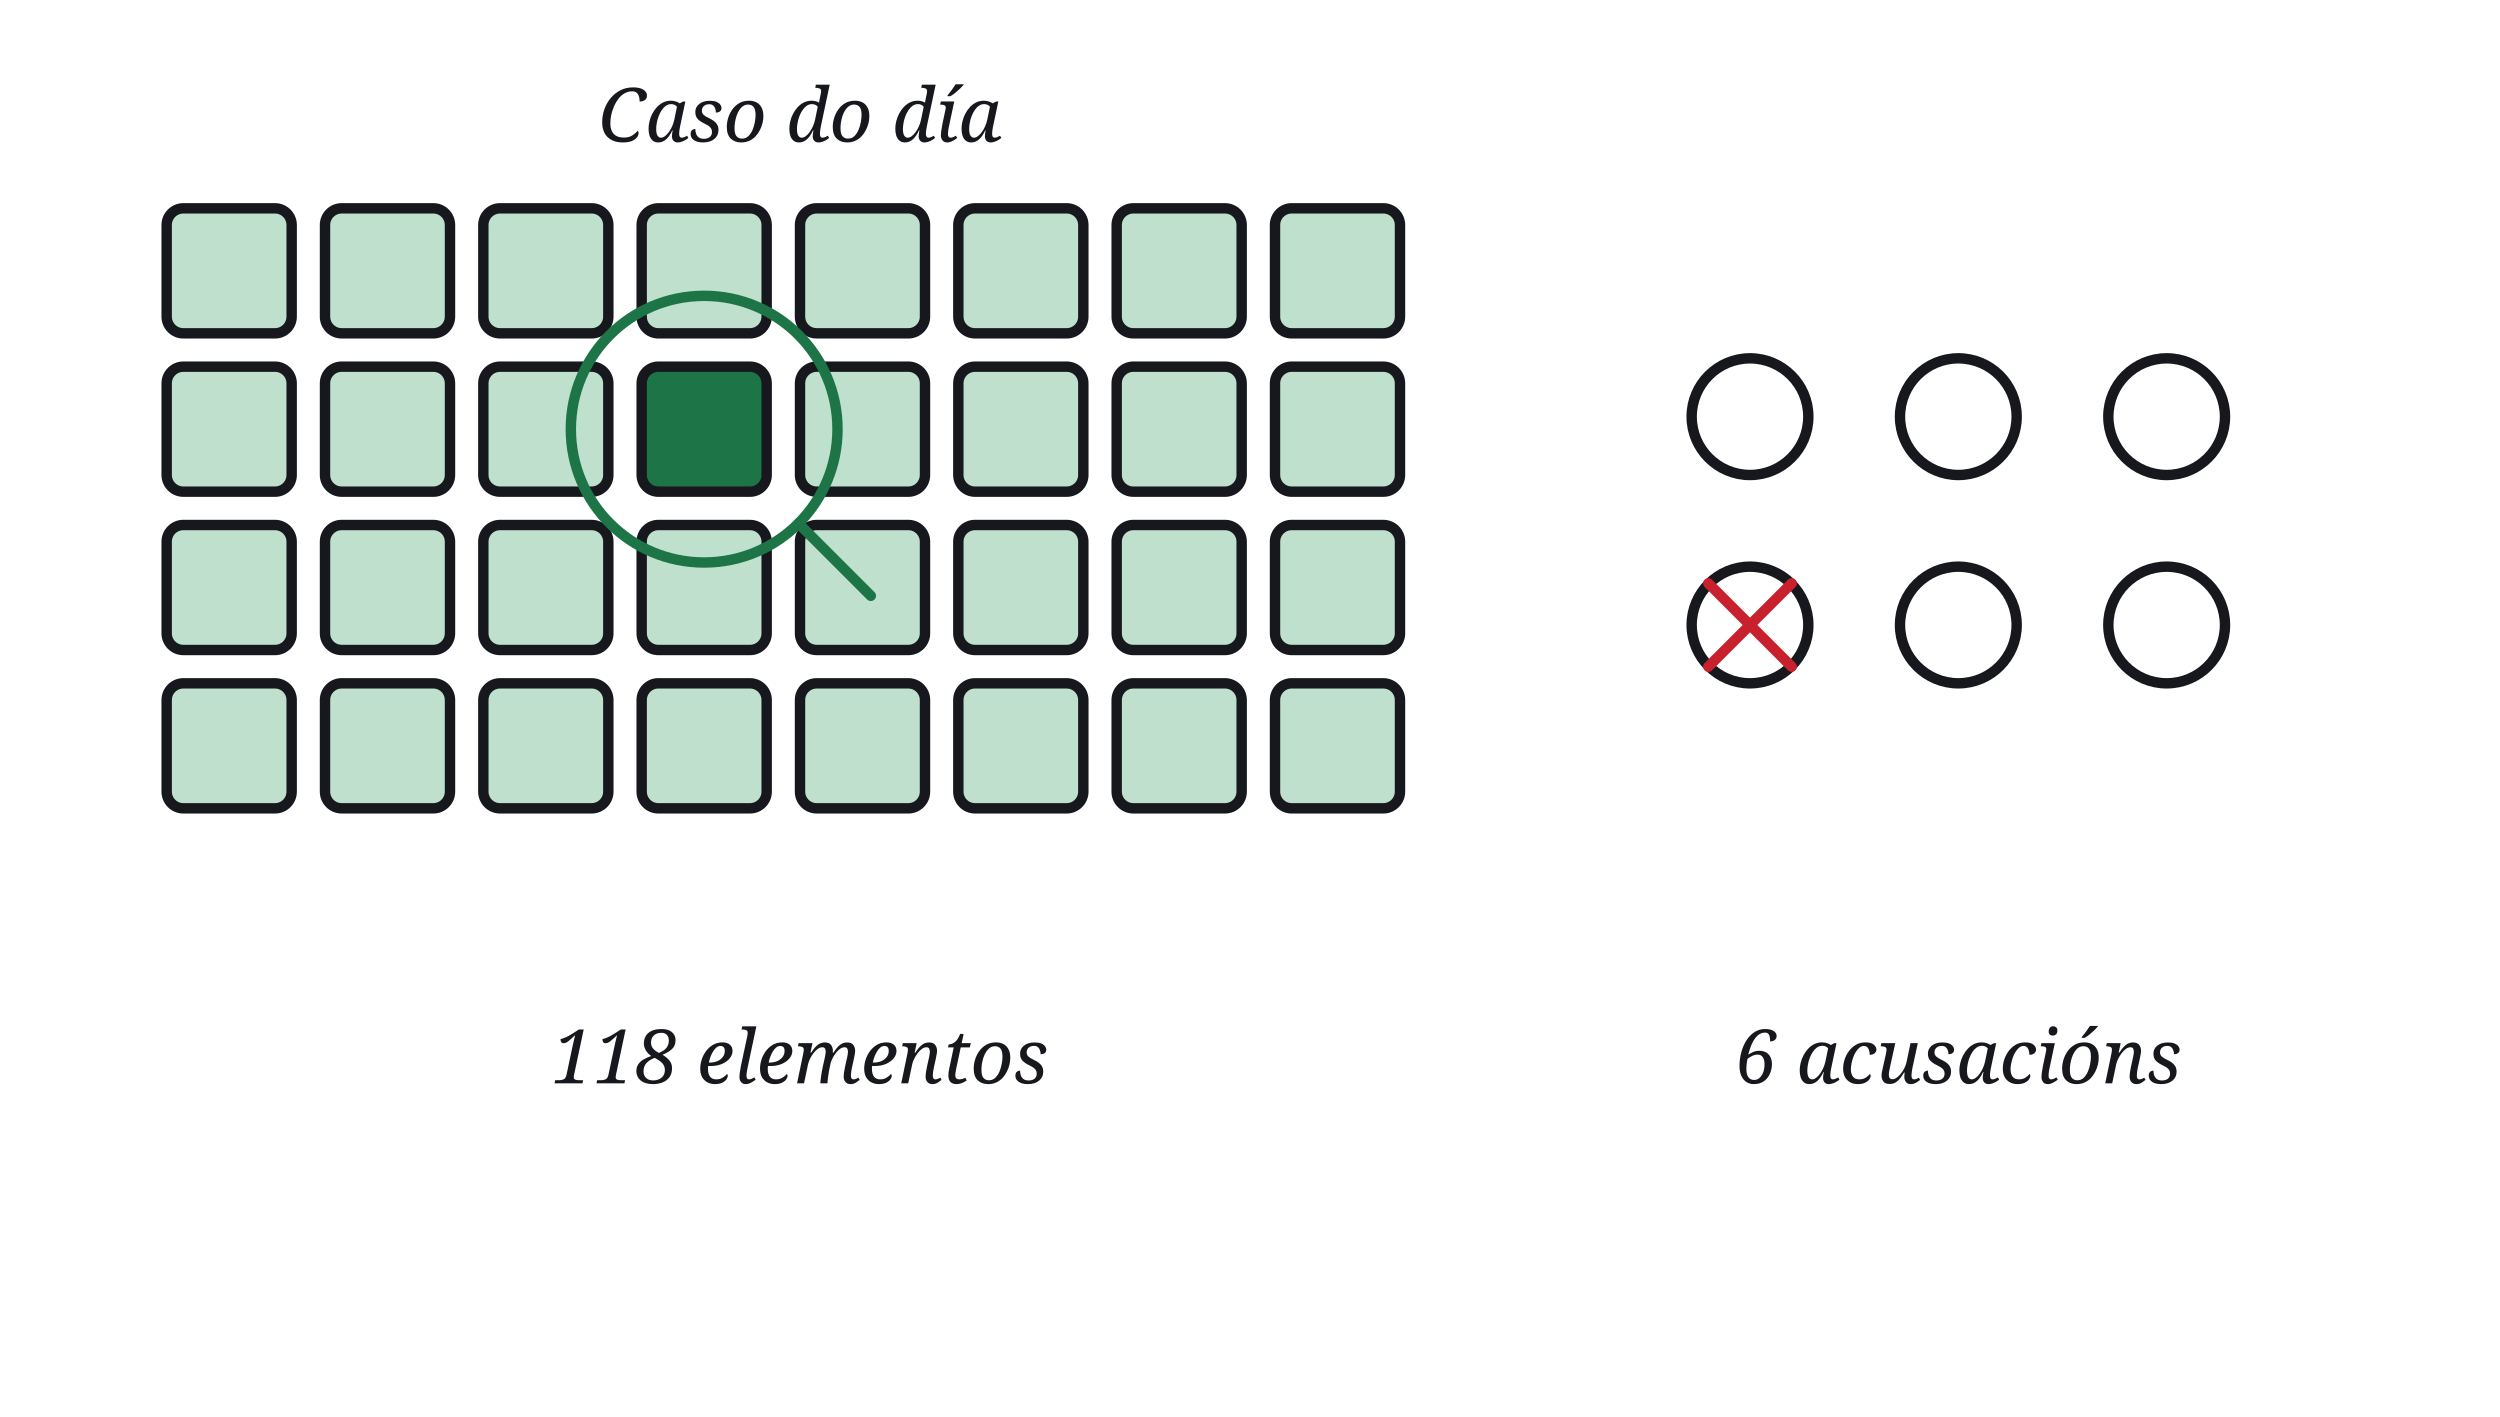
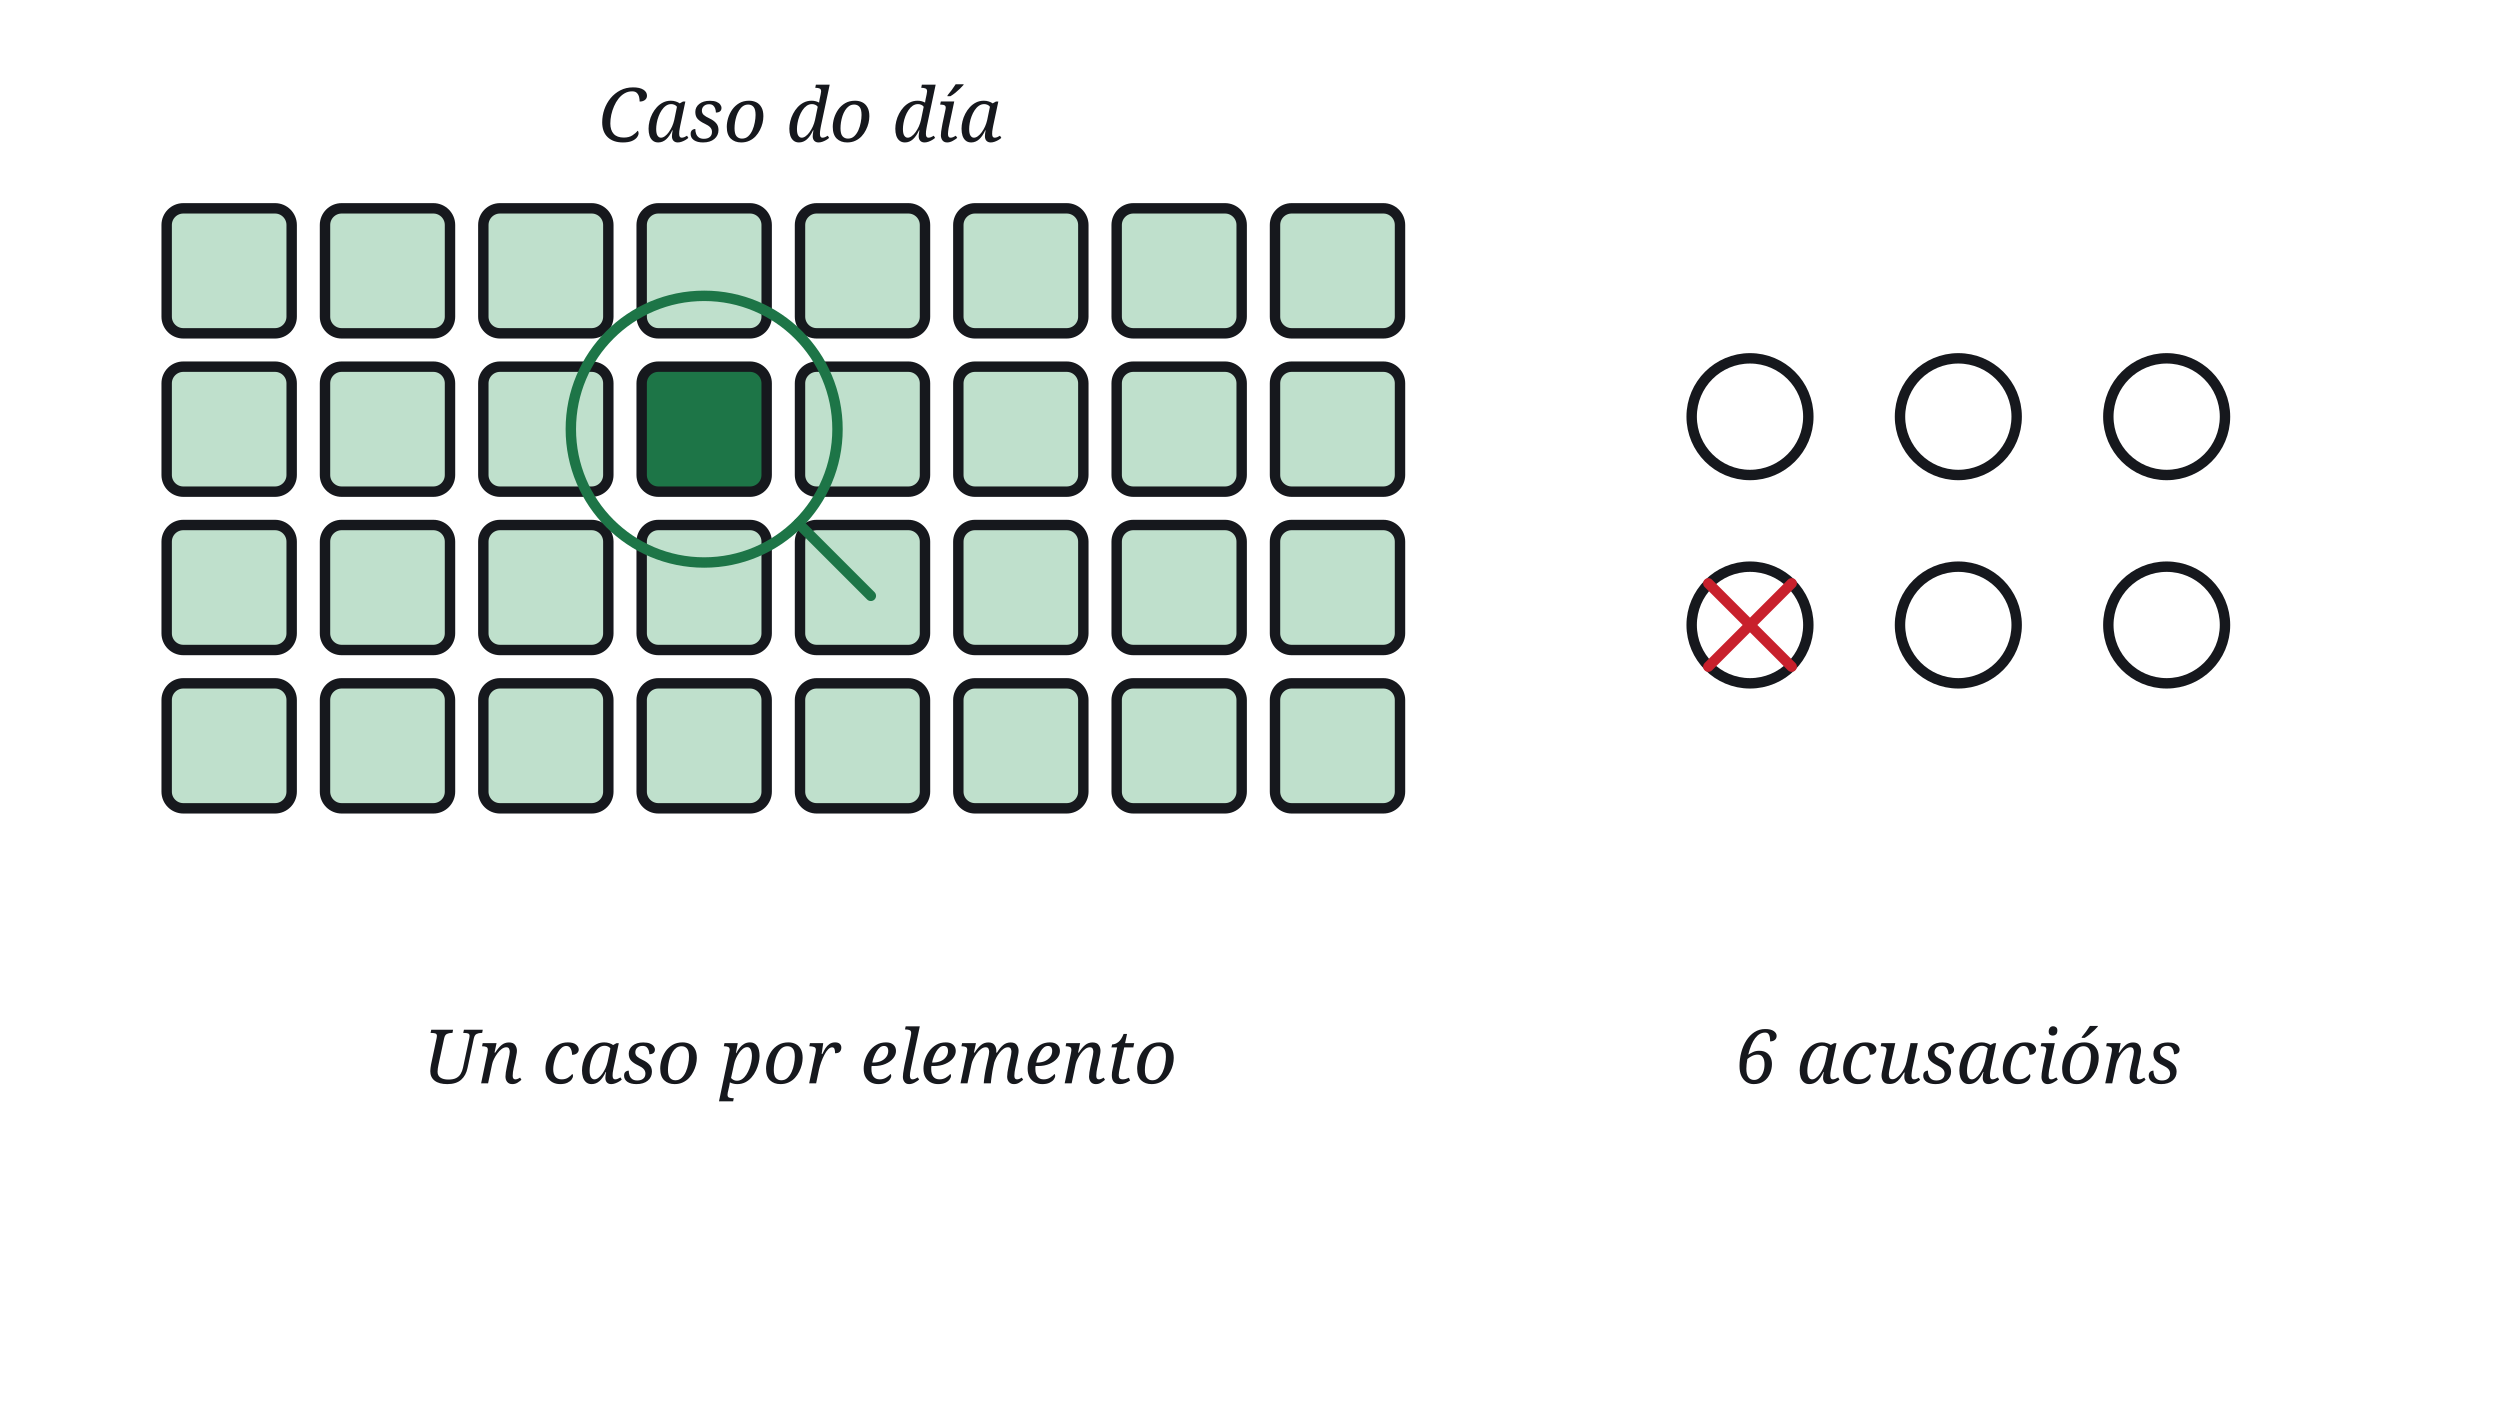
<svg xmlns="http://www.w3.org/2000/svg" class="ilu-d" viewBox="0 0 600 340">
  <style>svg.ilu-d{background:var(--sec-tinte,#e2f1e8)}.ilu-d .t{stroke: var(--ilu-tinta,#16181d); fill: none; stroke-width: 2.5; stroke-linecap: round; stroke-linejoin: round;}.ilu-d .a{stroke: var(--ilu-azul,#1d7547); fill: none; stroke-width: 2.5; stroke-linecap: round; stroke-linejoin: round;}.ilu-d .r{stroke: var(--ilu-rojo,#c8202c); fill: none; stroke-width: 2.5; stroke-linecap: round; stroke-linejoin: round;}.ilu-d .fa{fill: var(--ilu-relleno,#bfe0cc); stroke: none;}.ilu-d .ft{fill: var(--ilu-tinta,#16181d); stroke: none;}.ilu-d .fz{fill: var(--ilu-azul,#1d7547); stroke: none;}.ilu-d .lbl{fill: var(--ilu-tinta,#16181d); font-family: 'Newsreader', Georgia, serif; font-style: italic; font-size: 18px;}.ilu-d .num{fill: var(--ilu-tinta,#16181d); font-family: 'Newsreader', Georgia, serif; font-size: 34px; font-weight: 600;}.ilu-d .num-tres{font-size: 38px; font-weight: 700;}.ilu-d .nom-chatgpt{fill: var(--c-herramientas,#1c3faa);}.ilu-d .nom-vce{fill: var(--c-comunidad,#1d7547);}.ilu-d .nom-edumedia{fill: var(--c-multimedia,#a8206f);}.ilu-d .total{fill: var(--ilu-tinta,#16181d); font-family: 'Newsreader', Georgia, serif; font-size: 60px; font-weight: 700;}.ilu-d g.li2{stroke-width: 1.25;}.ilu-d g.li3{stroke-width: 0.833;}.ilu-d g.li4{stroke-width: 0.625;}</style>
  <text class="lbl" x="192" y="34" text-anchor="middle">Caso do día</text>
  <rect class="fa" x="40" y="50" width="30" height="30" rx="4" />
  <rect class="t" x="40" y="50" width="30" height="30" rx="4" />
  <rect class="fa" x="78" y="50" width="30" height="30" rx="4" />
  <rect class="t" x="78" y="50" width="30" height="30" rx="4" />
  <rect class="fa" x="116" y="50" width="30" height="30" rx="4" />
  <rect class="t" x="116" y="50" width="30" height="30" rx="4" />
  <rect class="fa" x="154" y="50" width="30" height="30" rx="4" />
  <rect class="t" x="154" y="50" width="30" height="30" rx="4" />
  <rect class="fa" x="192" y="50" width="30" height="30" rx="4" />
  <rect class="t" x="192" y="50" width="30" height="30" rx="4" />
  <rect class="fa" x="230" y="50" width="30" height="30" rx="4" />
  <rect class="t" x="230" y="50" width="30" height="30" rx="4" />
  <rect class="fa" x="268" y="50" width="30" height="30" rx="4" />
  <rect class="t" x="268" y="50" width="30" height="30" rx="4" />
  <rect class="fa" x="306" y="50" width="30" height="30" rx="4" />
  <rect class="t" x="306" y="50" width="30" height="30" rx="4" />
  <rect class="fa" x="40" y="88" width="30" height="30" rx="4" />
  <rect class="t" x="40" y="88" width="30" height="30" rx="4" />
  <rect class="fa" x="78" y="88" width="30" height="30" rx="4" />
  <rect class="t" x="78" y="88" width="30" height="30" rx="4" />
  <rect class="fa" x="116" y="88" width="30" height="30" rx="4" />
  <rect class="t" x="116" y="88" width="30" height="30" rx="4" />
  <rect class="fz" x="154" y="88" width="30" height="30" rx="4" />
  <rect class="t" x="154" y="88" width="30" height="30" rx="4" />
  <rect class="fa" x="192" y="88" width="30" height="30" rx="4" />
  <rect class="t" x="192" y="88" width="30" height="30" rx="4" />
  <rect class="fa" x="230" y="88" width="30" height="30" rx="4" />
  <rect class="t" x="230" y="88" width="30" height="30" rx="4" />
  <rect class="fa" x="268" y="88" width="30" height="30" rx="4" />
  <rect class="t" x="268" y="88" width="30" height="30" rx="4" />
  <rect class="fa" x="306" y="88" width="30" height="30" rx="4" />
  <rect class="t" x="306" y="88" width="30" height="30" rx="4" />
  <rect class="fa" x="40" y="126" width="30" height="30" rx="4" />
  <rect class="t" x="40" y="126" width="30" height="30" rx="4" />
  <rect class="fa" x="78" y="126" width="30" height="30" rx="4" />
  <rect class="t" x="78" y="126" width="30" height="30" rx="4" />
  <rect class="fa" x="116" y="126" width="30" height="30" rx="4" />
  <rect class="t" x="116" y="126" width="30" height="30" rx="4" />
  <rect class="fa" x="154" y="126" width="30" height="30" rx="4" />
  <rect class="t" x="154" y="126" width="30" height="30" rx="4" />
  <rect class="fa" x="192" y="126" width="30" height="30" rx="4" />
  <rect class="t" x="192" y="126" width="30" height="30" rx="4" />
  <rect class="fa" x="230" y="126" width="30" height="30" rx="4" />
  <rect class="t" x="230" y="126" width="30" height="30" rx="4" />
  <rect class="fa" x="268" y="126" width="30" height="30" rx="4" />
  <rect class="t" x="268" y="126" width="30" height="30" rx="4" />
  <rect class="fa" x="306" y="126" width="30" height="30" rx="4" />
  <rect class="t" x="306" y="126" width="30" height="30" rx="4" />
  <rect class="fa" x="40" y="164" width="30" height="30" rx="4" />
  <rect class="t" x="40" y="164" width="30" height="30" rx="4" />
  <rect class="fa" x="78" y="164" width="30" height="30" rx="4" />
  <rect class="t" x="78" y="164" width="30" height="30" rx="4" />
  <rect class="fa" x="116" y="164" width="30" height="30" rx="4" />
  <rect class="t" x="116" y="164" width="30" height="30" rx="4" />
  <rect class="fa" x="154" y="164" width="30" height="30" rx="4" />
  <rect class="t" x="154" y="164" width="30" height="30" rx="4" />
  <rect class="fa" x="192" y="164" width="30" height="30" rx="4" />
  <rect class="t" x="192" y="164" width="30" height="30" rx="4" />
  <rect class="fa" x="230" y="164" width="30" height="30" rx="4" />
  <rect class="t" x="230" y="164" width="30" height="30" rx="4" />
  <rect class="fa" x="268" y="164" width="30" height="30" rx="4" />
  <rect class="t" x="268" y="164" width="30" height="30" rx="4" />
  <rect class="fa" x="306" y="164" width="30" height="30" rx="4" />
  <rect class="t" x="306" y="164" width="30" height="30" rx="4" />
  <g class="a li4" transform="translate(125 59) scale(4)">
    <path d="m21 21-4.34-4.34" />
    <circle cx="11" cy="11" r="8" />
  </g>
-   <text class="lbl" x="192" y="260" text-anchor="middle">118 elementos</text>
+   <text class="lbl" x="192" y="260" text-anchor="middle">Un caso por elemento</text>
  <circle class="t" cx="420" cy="100" r="14" />
  <circle class="t" cx="470" cy="100" r="14" />
  <circle class="t" cx="520" cy="100" r="14" />
  <circle class="t" cx="420" cy="150" r="14" />
  <circle class="t" cx="470" cy="150" r="14" />
  <circle class="t" cx="520" cy="150" r="14" />
  <path class="r" d="M410 140 L430 160 M430 140 L410 160" />
  <text class="lbl" x="470" y="260" text-anchor="middle">6 acusacións</text>
</svg>
